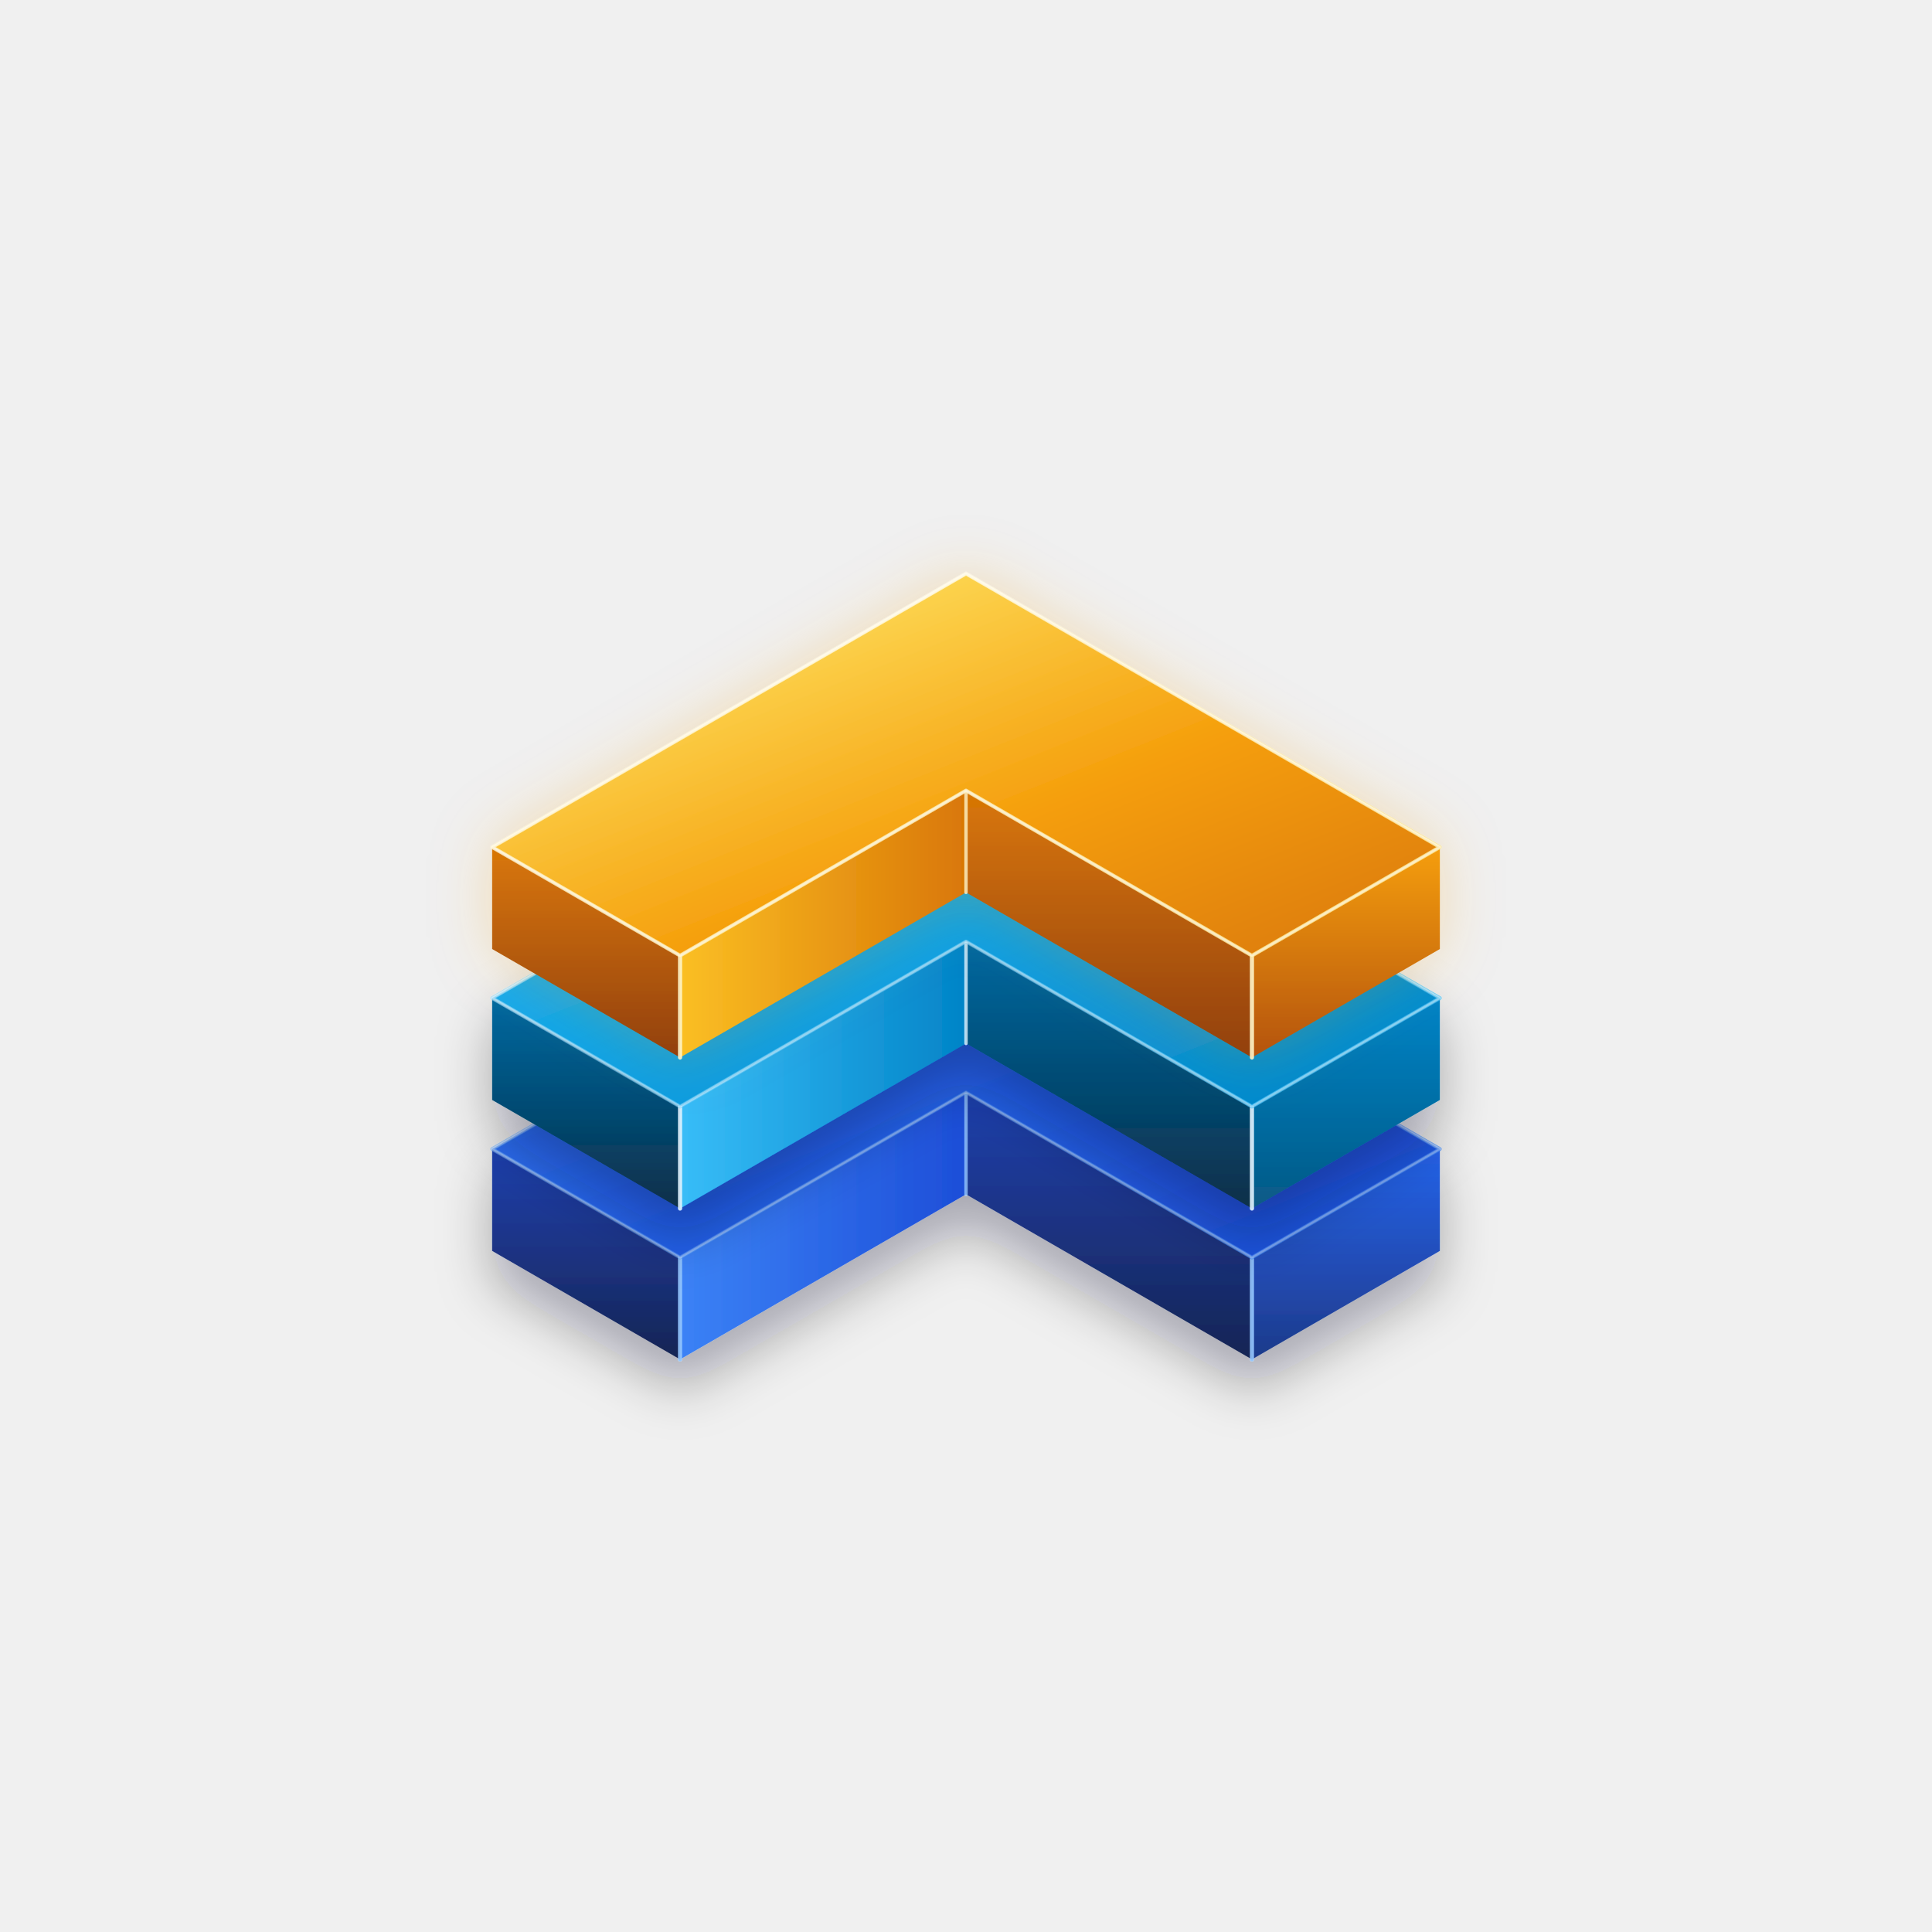
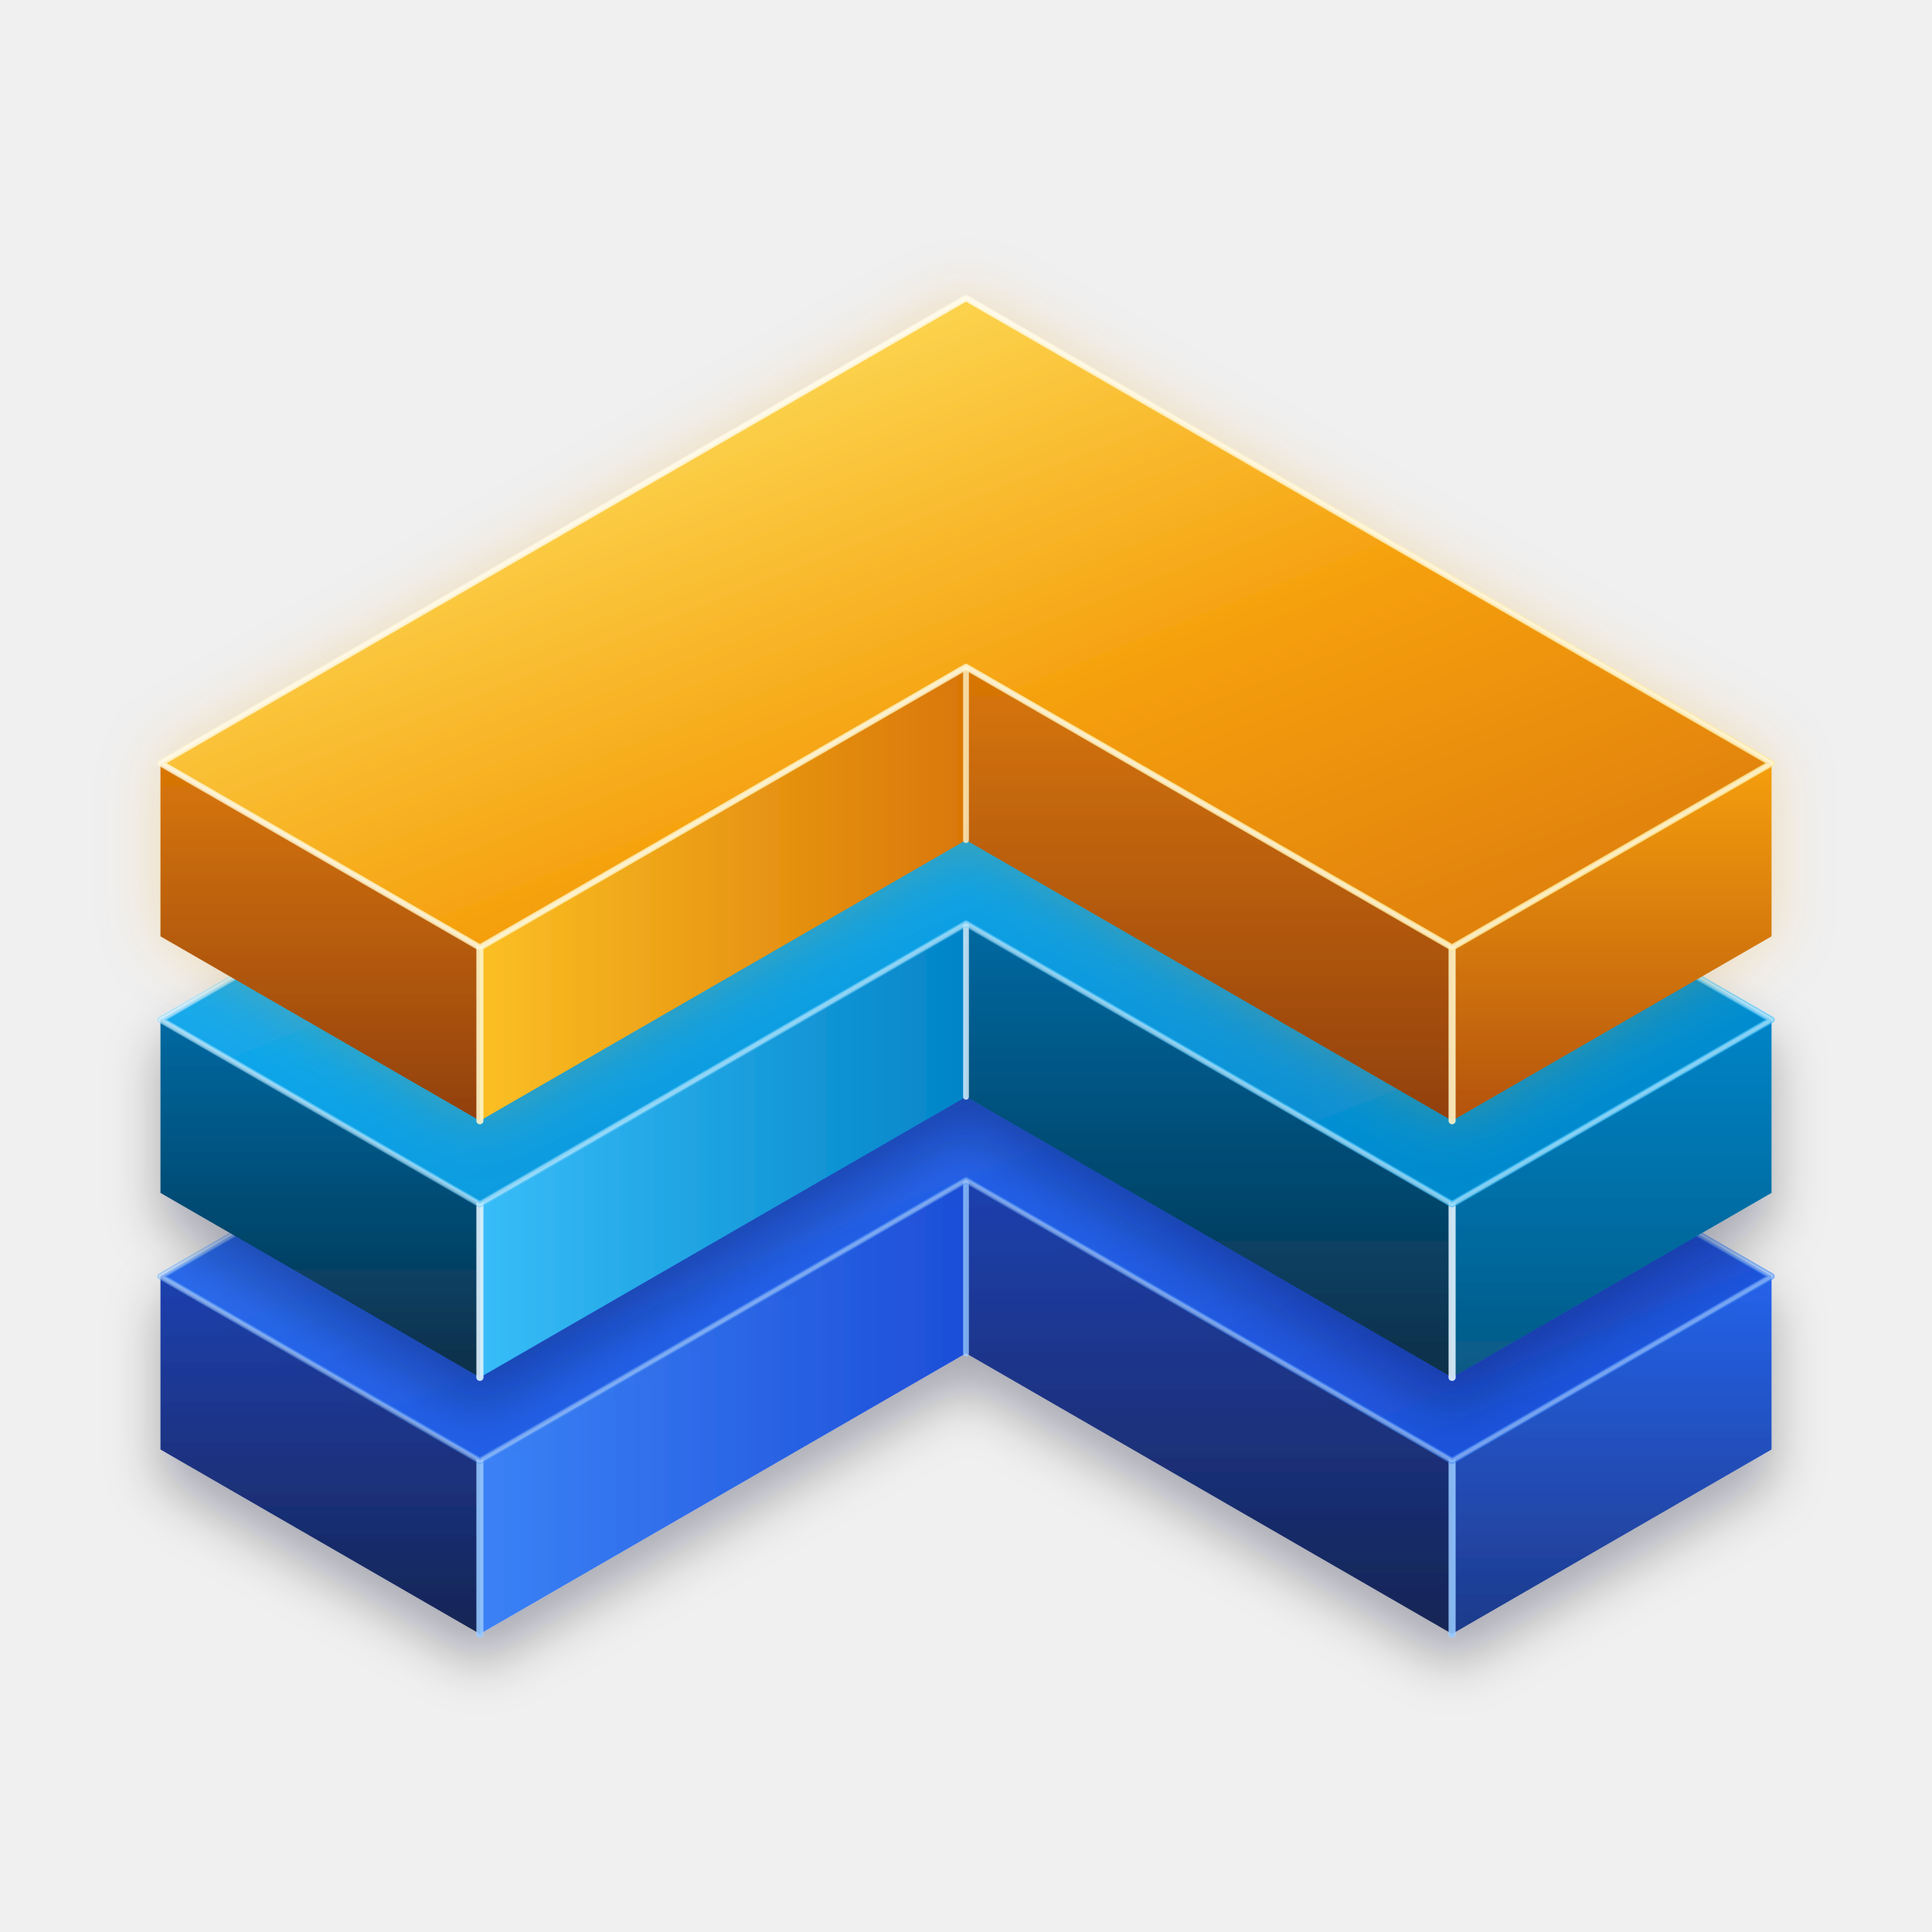
<svg xmlns="http://www.w3.org/2000/svg" viewBox="0 0 1024 1024" width="1024" height="1024">
  <defs>
    <filter id="softShadow" x="-20%" y="-20%" width="140%" height="140%">
      <feDropShadow dx="0" dy="16" stdDeviation="14" flood-color="#020617" flood-opacity="0.30" />
    </filter>
    <filter id="amberAura" x="-30%" y="-30%" width="160%" height="160%">
      <feDropShadow dx="0" dy="0" stdDeviation="16" flood-color="#F59E0B" flood-opacity="0.25" />
    </filter>
    <filter id="liveRedAura" x="-30%" y="-30%" width="160%" height="160%">
      <feDropShadow dx="0" dy="12" stdDeviation="16" flood-color="#DC2626" flood-opacity="0.35" />
    </filter>
    <linearGradient id="blueTop" x1="0%" y1="0%" x2="100%" y2="100%">
      <stop offset="0%" stop-color="#3B82F6" />
      <stop offset="50%" stop-color="#2563EB" />
      <stop offset="100%" stop-color="#1D4ED8" />
    </linearGradient>
    <linearGradient id="blueLeft" x1="0%" y1="0%" x2="0%" y2="100%">
      <stop offset="0%" stop-color="#1E40AF" />
      <stop offset="100%" stop-color="#172554" />
    </linearGradient>
    <linearGradient id="blueRight" x1="0%" y1="0%" x2="0%" y2="100%">
      <stop offset="0%" stop-color="#2563EB" />
      <stop offset="100%" stop-color="#1E3A8A" />
    </linearGradient>
    <linearGradient id="blueInner" x1="0%" y1="0%" x2="100%" y2="0%">
      <stop offset="0%" stop-color="#3B82F6" />
      <stop offset="100%" stop-color="#1D4ED8" />
    </linearGradient>
    <linearGradient id="blueRim" x1="0%" y1="0%" x2="100%" y2="100%">
      <stop offset="0%" stop-color="#93C5FD" stop-opacity="0.85" />
      <stop offset="50%" stop-color="#60A5FA" stop-opacity="0.45" />
      <stop offset="100%" stop-color="#3B82F6" stop-opacity="0.75" />
    </linearGradient>
    <linearGradient id="cyanTop" x1="0%" y1="0%" x2="100%" y2="100%">
      <stop offset="0%" stop-color="#38BDF8" />
      <stop offset="45%" stop-color="#0EA5E9" />
      <stop offset="100%" stop-color="#0284C7" />
    </linearGradient>
    <linearGradient id="cyanLeft" x1="0%" y1="0%" x2="0%" y2="100%">
      <stop offset="0%" stop-color="#0369A1" />
      <stop offset="100%" stop-color="#082F49" />
    </linearGradient>
    <linearGradient id="cyanRight" x1="0%" y1="0%" x2="0%" y2="100%">
      <stop offset="0%" stop-color="#0284C7" />
      <stop offset="100%" stop-color="#075985" />
    </linearGradient>
    <linearGradient id="cyanInner" x1="0%" y1="0%" x2="100%" y2="0%">
      <stop offset="0%" stop-color="#38BDF8" />
      <stop offset="100%" stop-color="#0284C7" />
    </linearGradient>
    <linearGradient id="cyanRim" x1="0%" y1="0%" x2="100%" y2="100%">
      <stop offset="0%" stop-color="#E0F2FE" stop-opacity="0.9" />
      <stop offset="50%" stop-color="#7DD3FC" stop-opacity="0.55" />
      <stop offset="100%" stop-color="#38BDF8" stop-opacity="0.8" />
    </linearGradient>
    <linearGradient id="amberTop" x1="0%" y1="0%" x2="100%" y2="100%">
      <stop offset="0%" stop-color="#FEF3C7" />
      <stop offset="25%" stop-color="#FCD34D" />
      <stop offset="60%" stop-color="#F59E0B" />
      <stop offset="100%" stop-color="#D97706" />
    </linearGradient>
    <linearGradient id="amberLeft" x1="0%" y1="0%" x2="0%" y2="100%">
      <stop offset="0%" stop-color="#D97706" />
      <stop offset="100%" stop-color="#92400E" />
    </linearGradient>
    <linearGradient id="amberRight" x1="0%" y1="0%" x2="0%" y2="100%">
      <stop offset="0%" stop-color="#F59E0B" />
      <stop offset="100%" stop-color="#B45309" />
    </linearGradient>
    <linearGradient id="amberInner" x1="0%" y1="0%" x2="100%" y2="0%">
      <stop offset="0%" stop-color="#FBBF24" />
      <stop offset="100%" stop-color="#D97706" />
    </linearGradient>
    <linearGradient id="amberRim" x1="0%" y1="0%" x2="100%" y2="100%">
      <stop offset="0%" stop-color="#FFFFFF" stop-opacity="0.95" />
      <stop offset="40%" stop-color="#FEF3C7" stop-opacity="0.8" />
      <stop offset="100%" stop-color="#FDE68A" stop-opacity="0.85" />
    </linearGradient>
    <linearGradient id="queueTop" x1="0%" y1="0%" x2="100%" y2="100%">
      <stop offset="0%" stop-color="#FECACA" />
      <stop offset="20%" stop-color="#F87171" />
      <stop offset="60%" stop-color="#EF4444" />
      <stop offset="100%" stop-color="#B91C1C" />
    </linearGradient>
    <linearGradient id="queueLeft" x1="0%" y1="0%" x2="0%" y2="100%">
      <stop offset="0%" stop-color="#DC2626" />
      <stop offset="100%" stop-color="#7F1D1D" />
    </linearGradient>
    <linearGradient id="queueRight" x1="0%" y1="0%" x2="0%" y2="100%">
      <stop offset="0%" stop-color="#EF4444" />
      <stop offset="100%" stop-color="#991B1B" />
    </linearGradient>
    <linearGradient id="queueRim" x1="0%" y1="0%" x2="100%" y2="100%">
      <stop offset="0%" stop-color="#FFFFFF" stop-opacity="0.95" />
      <stop offset="40%" stop-color="#FEE2E2" stop-opacity="0.85" />
      <stop offset="100%" stop-color="#FECACA" stop-opacity="0.90" />
    </linearGradient>
  </defs>
  <g filter="url(#softShadow)" stroke-linejoin="round">
-     <path d="M 663.55 666.5 L 512.0 579.0 L 512.0 633.0 L 663.55 720.5 Z" fill="url(#blueLeft)" />
-     <path d="M 512.0 579.0 L 360.45 666.5 L 360.45 720.5 L 512.0 633.0 Z" fill="url(#blueInner)" />
-     <path d="M 260.85 609.0 L 360.45 666.5 L 360.45 720.5 L 260.85 663.0 Z" fill="url(#blueLeft)" />
-     <path d="M 763.15 609.0 L 663.55 666.5 L 663.55 720.5 L 763.15 663.0 Z" fill="url(#blueRight)" />
-     <line x1="360.45" y1="666.5" x2="360.45" y2="720.5" stroke="#93C5FD" stroke-width="2.2" stroke-linecap="round" opacity="0.90" />
-     <line x1="663.55" y1="666.5" x2="663.55" y2="720.5" stroke="#93C5FD" stroke-width="2.2" stroke-linecap="round" opacity="0.90" />
-     <line x1="512.0" y1="579.0" x2="512.0" y2="633.0" stroke="#93C5FD" stroke-width="1.8" stroke-linecap="round" opacity="0.80" />
-     <path d="M 512.0 464.0 L 763.15 609.0 L 663.55 666.5 L 512.0 579.0 L 360.45 666.5 L 260.85 609.0 Z" fill="url(#blueTop)" stroke="url(#blueRim)" stroke-width="2.0" />
-     <path d="M 512.0 464.0 L 763.15 609.0 L 663.55 666.5 L 512.0 579.0 L 360.45 666.5 L 260.85 609.0 Z" fill="none" stroke="#FFFFFF" stroke-width="1.2" opacity="0.3" />
+     <path d="M 769.64 774.22 L 512.0 625.48 L 512.0 717.27 L 769.64 866.02 Z" fill="url(#blueLeft)" />
+     <path d="M 512.0 625.48 L 254.36 774.22 L 254.36 866.02 L 512.0 717.27 Z" fill="url(#blueInner)" />
+     <path d="M 85.05 676.48 L 254.36 774.22 L 254.36 866.02 L 85.05 768.27 Z" fill="url(#blueLeft)" />
+     <path d="M 938.95 676.48 L 769.64 774.22 L 769.64 866.02 L 938.95 768.27 Z" fill="url(#blueRight)" />
+     <line x1="254.36" y1="774.22" x2="254.36" y2="866.02" stroke="#93C5FD" stroke-width="3.74" stroke-linecap="round" opacity="0.90" />
+     <line x1="769.64" y1="774.22" x2="769.64" y2="866.02" stroke="#93C5FD" stroke-width="3.74" stroke-linecap="round" opacity="0.90" />
+     <line x1="512.0" y1="625.48" x2="512.0" y2="717.27" stroke="#93C5FD" stroke-width="3.06" stroke-linecap="round" opacity="0.80" />
+     <path d="M 512.0 429.98 L 938.95 676.48 L 769.64 774.22 L 512.0 625.48 L 254.36 774.22 L 85.05 676.48 Z" fill="url(#blueTop)" stroke="url(#blueRim)" stroke-width="3.4" />
+     <path d="M 512.0 429.98 L 938.95 676.48 L 769.64 774.22 L 512.0 625.48 L 254.36 774.22 L 85.05 676.48 Z" fill="none" stroke="#FFFFFF" stroke-width="2.04" opacity="0.3" />
  </g>
  <g filter="url(#softShadow)" stroke-linejoin="round">
-     <path d="M 663.55 586.5 L 512.0 499.0 L 512.0 553.0 L 663.55 640.5 Z" fill="url(#cyanLeft)" />
-     <path d="M 512.0 499.0 L 360.45 586.5 L 360.45 640.5 L 512.0 553.0 Z" fill="url(#cyanInner)" />
-     <path d="M 260.85 529.0 L 360.45 586.5 L 360.45 640.5 L 260.85 583.0 Z" fill="url(#cyanLeft)" />
-     <path d="M 763.15 529.0 L 663.55 586.5 L 663.55 640.5 L 763.15 583.0 Z" fill="url(#cyanRight)" />
-     <line x1="360.45" y1="586.5" x2="360.45" y2="640.5" stroke="#E0F2FE" stroke-width="2.2" stroke-linecap="round" opacity="0.90" />
-     <line x1="663.55" y1="586.5" x2="663.55" y2="640.5" stroke="#E0F2FE" stroke-width="2.2" stroke-linecap="round" opacity="0.90" />
-     <line x1="512.0" y1="499.0" x2="512.0" y2="553.0" stroke="#E0F2FE" stroke-width="1.8" stroke-linecap="round" opacity="0.80" />
-     <path d="M 512.0 384.0 L 763.15 529.0 L 663.55 586.5 L 512.0 499.0 L 360.45 586.5 L 260.85 529.0 Z" fill="url(#cyanTop)" stroke="url(#cyanRim)" stroke-width="2.0" />
-     <path d="M 512.0 384.0 L 763.15 529.0 L 663.55 586.5 L 512.0 499.0 L 360.45 586.5 L 260.85 529.0 Z" fill="none" stroke="#FFFFFF" stroke-width="1.2" opacity="0.38" />
+     <path d="M 769.64 638.22 L 512.0 489.48 L 512.0 581.27 L 769.64 730.02 Z" fill="url(#cyanLeft)" />
+     <path d="M 512.0 489.48 L 254.36 638.22 L 254.36 730.02 L 512.0 581.27 Z" fill="url(#cyanInner)" />
+     <path d="M 85.05 540.48 L 254.36 638.22 L 254.36 730.02 L 85.05 632.27 Z" fill="url(#cyanLeft)" />
+     <path d="M 938.95 540.48 L 769.64 638.22 L 769.64 730.02 L 938.95 632.27 Z" fill="url(#cyanRight)" />
+     <line x1="254.36" y1="638.22" x2="254.36" y2="730.02" stroke="#E0F2FE" stroke-width="3.74" stroke-linecap="round" opacity="0.90" />
+     <line x1="769.64" y1="638.22" x2="769.64" y2="730.02" stroke="#E0F2FE" stroke-width="3.74" stroke-linecap="round" opacity="0.90" />
+     <line x1="512.0" y1="489.48" x2="512.0" y2="581.27" stroke="#E0F2FE" stroke-width="3.06" stroke-linecap="round" opacity="0.80" />
+     <path d="M 512.0 293.98 L 938.95 540.48 L 769.64 638.22 L 512.0 489.48 L 254.36 638.22 L 85.05 540.48 Z" fill="url(#cyanTop)" stroke="url(#cyanRim)" stroke-width="3.4" />
+     <path d="M 512.0 293.98 L 938.95 540.48 L 769.64 638.22 L 512.0 489.48 L 254.36 638.22 L 85.05 540.48 Z" fill="none" stroke="#FFFFFF" stroke-width="2.04" opacity="0.38" />
  </g>
  <g filter="url(#amberAura)" stroke-linejoin="round">
-     <path d="M 663.55 506.5 L 512.0 419.0 L 512.0 473.0 L 663.55 560.5 Z" fill="url(#amberLeft)" />
-     <path d="M 512.0 419.0 L 360.45 506.5 L 360.45 560.5 L 512.0 473.0 Z" fill="url(#amberInner)" />
-     <path d="M 260.85 449.0 L 360.45 506.5 L 360.45 560.5 L 260.85 503.0 Z" fill="url(#amberLeft)" />
-     <path d="M 763.15 449.0 L 663.55 506.5 L 663.55 560.5 L 763.15 503.0 Z" fill="url(#amberRight)" />
-     <line x1="360.45" y1="506.5" x2="360.45" y2="560.5" stroke="#FEF3C7" stroke-width="2.2" stroke-linecap="round" opacity="0.90" />
-     <line x1="663.55" y1="506.5" x2="663.55" y2="560.5" stroke="#FEF3C7" stroke-width="2.2" stroke-linecap="round" opacity="0.90" />
-     <line x1="512.0" y1="419.0" x2="512.0" y2="473.0" stroke="#FEF3C7" stroke-width="1.8" stroke-linecap="round" opacity="0.80" />
-     <path d="M 512.0 304.0 L 763.15 449.0 L 663.55 506.5 L 512.0 419.0 L 360.45 506.5 L 260.85 449.0 Z" fill="url(#amberTop)" stroke="url(#amberRim)" stroke-width="2.0" />
-     <path d="M 512.0 304.0 L 763.15 449.0 L 663.55 506.5 L 512.0 419.0 L 360.45 506.5 L 260.85 449.0 Z" fill="none" stroke="#FFFFFF" stroke-width="1.2" opacity="0.5" />
+     <path d="M 769.64 502.22 L 512.0 353.48 L 512.0 445.28 L 769.64 594.02 Z" fill="url(#amberLeft)" />
+     <path d="M 512.0 353.48 L 254.36 502.22 L 254.36 594.02 L 512.0 445.28 Z" fill="url(#amberInner)" />
+     <path d="M 85.05 404.48 L 254.36 502.22 L 254.36 594.02 L 85.05 496.28 Z" fill="url(#amberLeft)" />
+     <path d="M 938.95 404.48 L 769.64 502.22 L 769.64 594.02 L 938.95 496.28 Z" fill="url(#amberRight)" />
+     <line x1="254.36" y1="502.22" x2="254.36" y2="594.02" stroke="#FEF3C7" stroke-width="3.74" stroke-linecap="round" opacity="0.90" />
+     <line x1="769.64" y1="502.22" x2="769.64" y2="594.02" stroke="#FEF3C7" stroke-width="3.74" stroke-linecap="round" opacity="0.90" />
+     <line x1="512.0" y1="353.48" x2="512.0" y2="445.28" stroke="#FEF3C7" stroke-width="3.06" stroke-linecap="round" opacity="0.80" />
+     <path d="M 512.0 157.98 L 938.95 404.48 L 769.64 502.22 L 512.0 353.48 L 254.36 502.22 L 85.05 404.48 Z" fill="url(#amberTop)" stroke="url(#amberRim)" stroke-width="3.4" />
+     <path d="M 512.0 157.98 L 938.95 404.48 L 769.64 502.22 L 512.0 353.48 L 254.36 502.22 L 85.05 404.48 Z" fill="none" stroke="#FFFFFF" stroke-width="2.04" opacity="0.5" />
  </g>
</svg>
